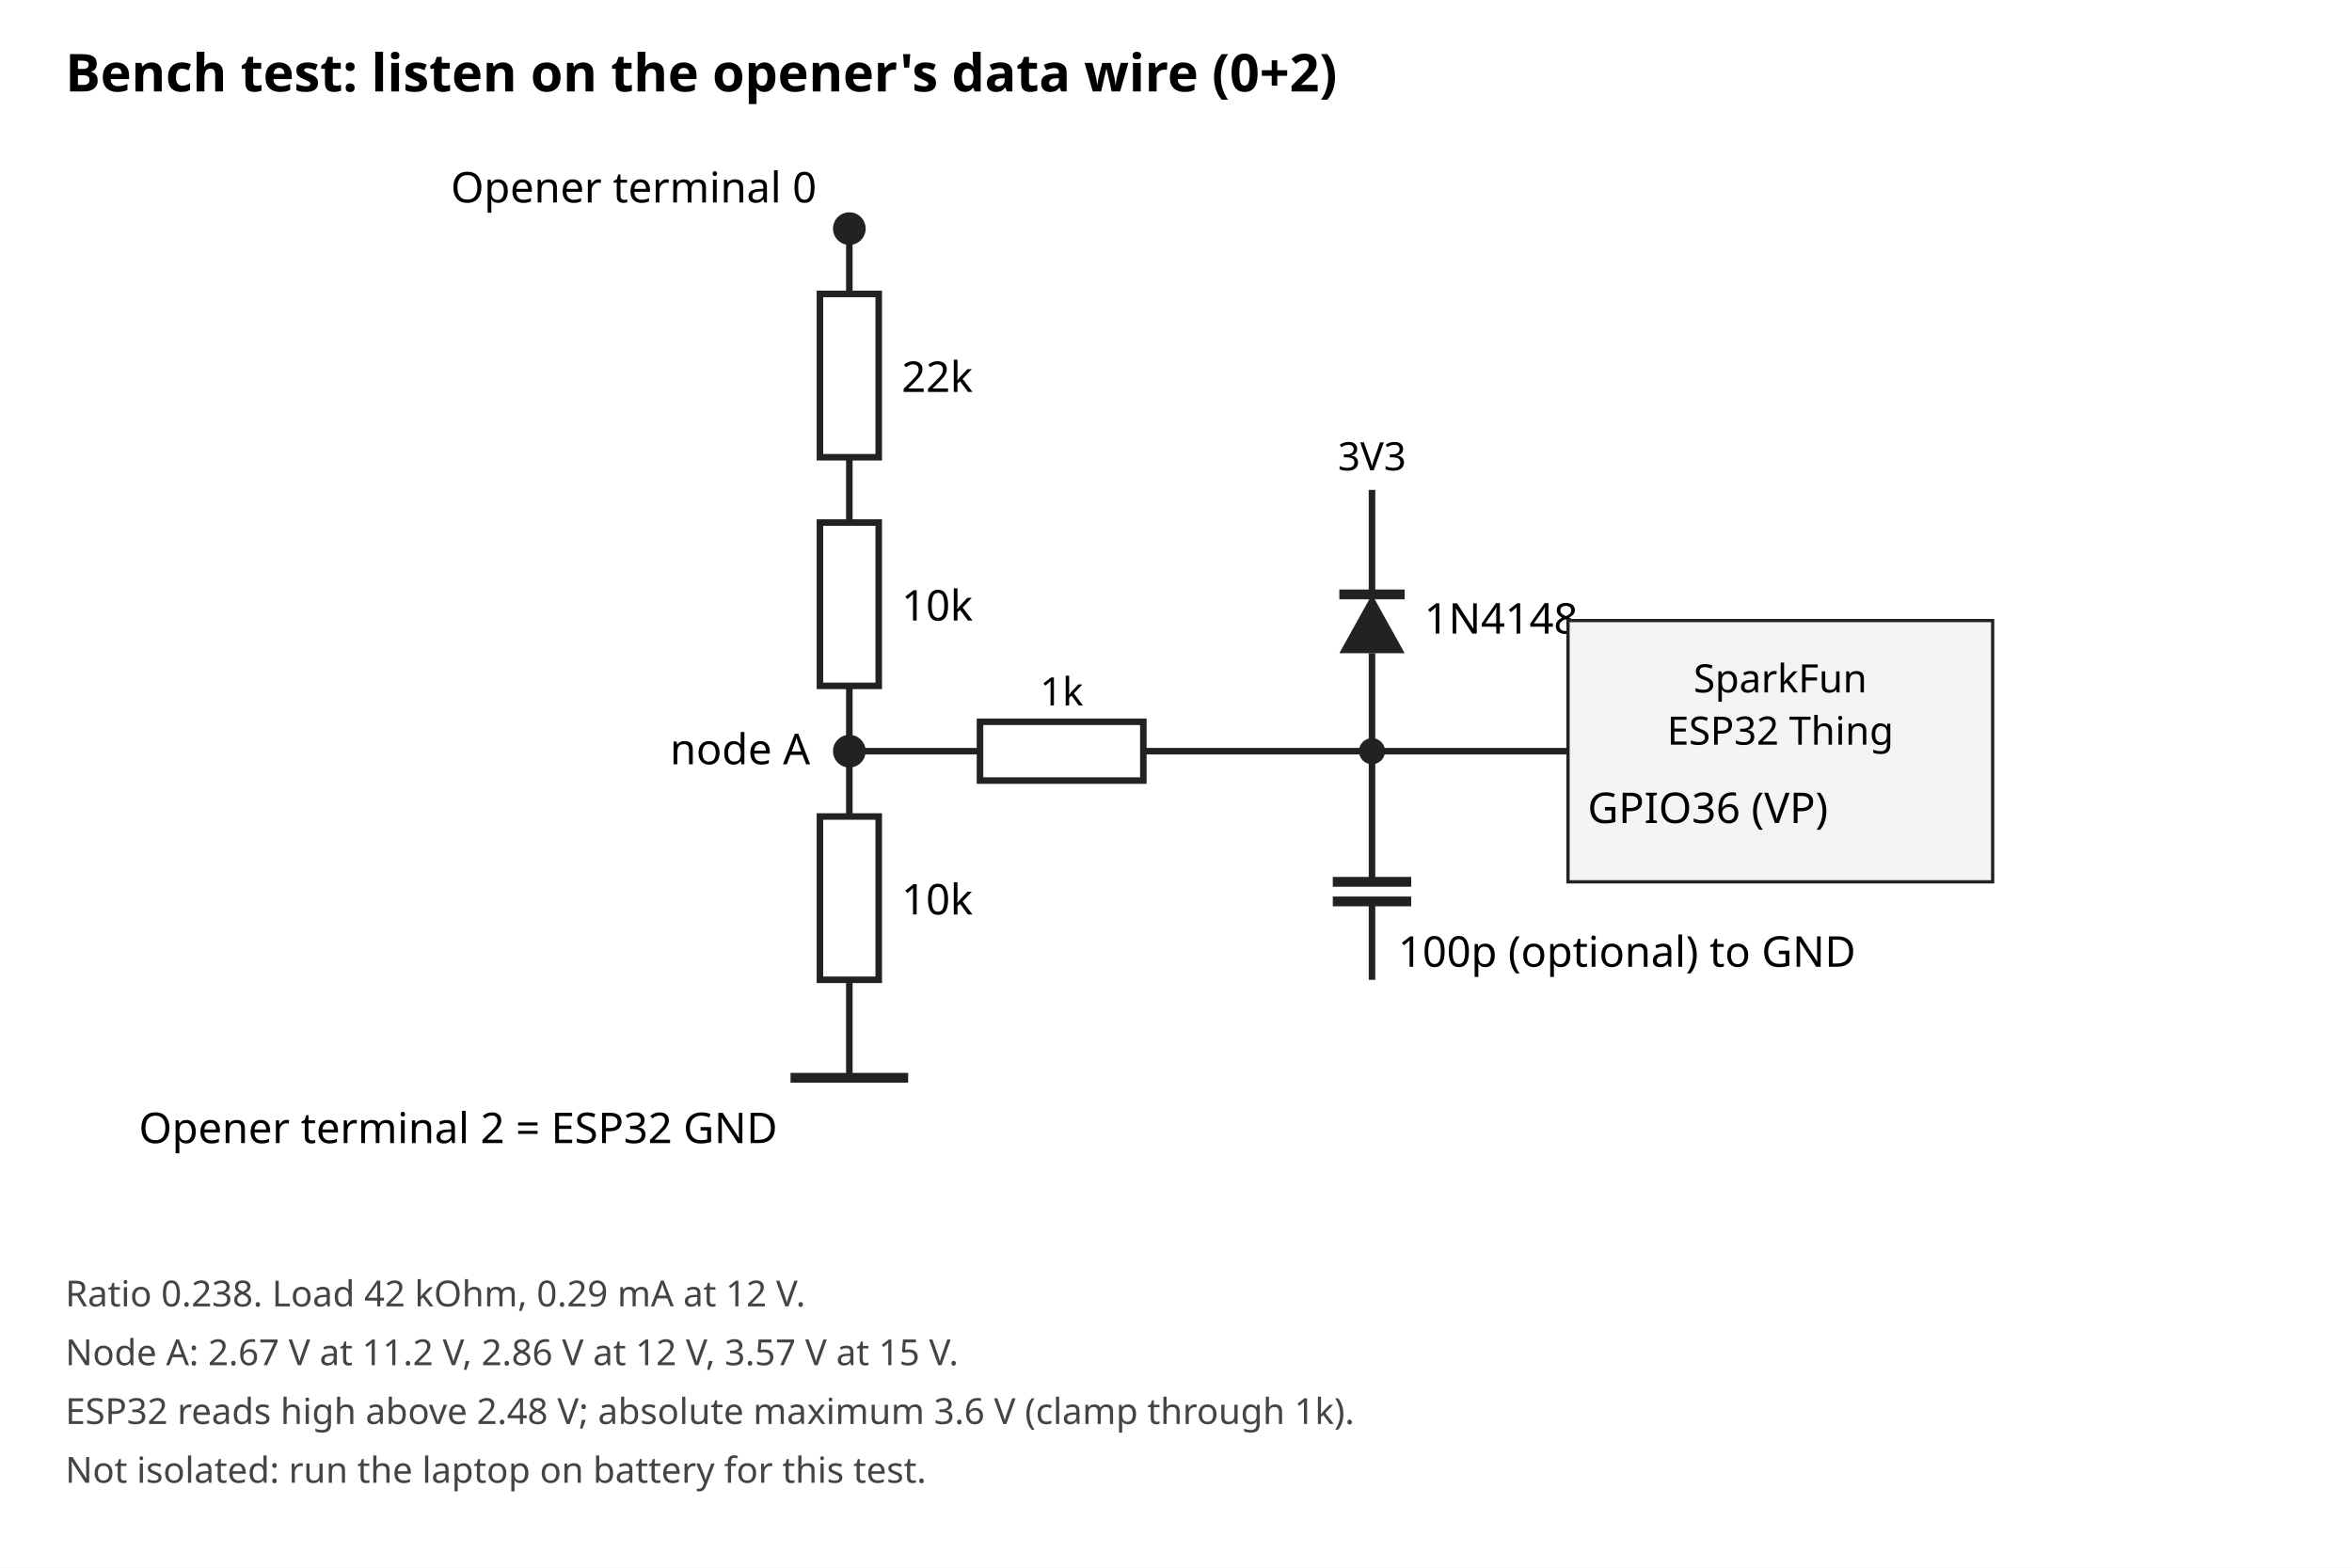
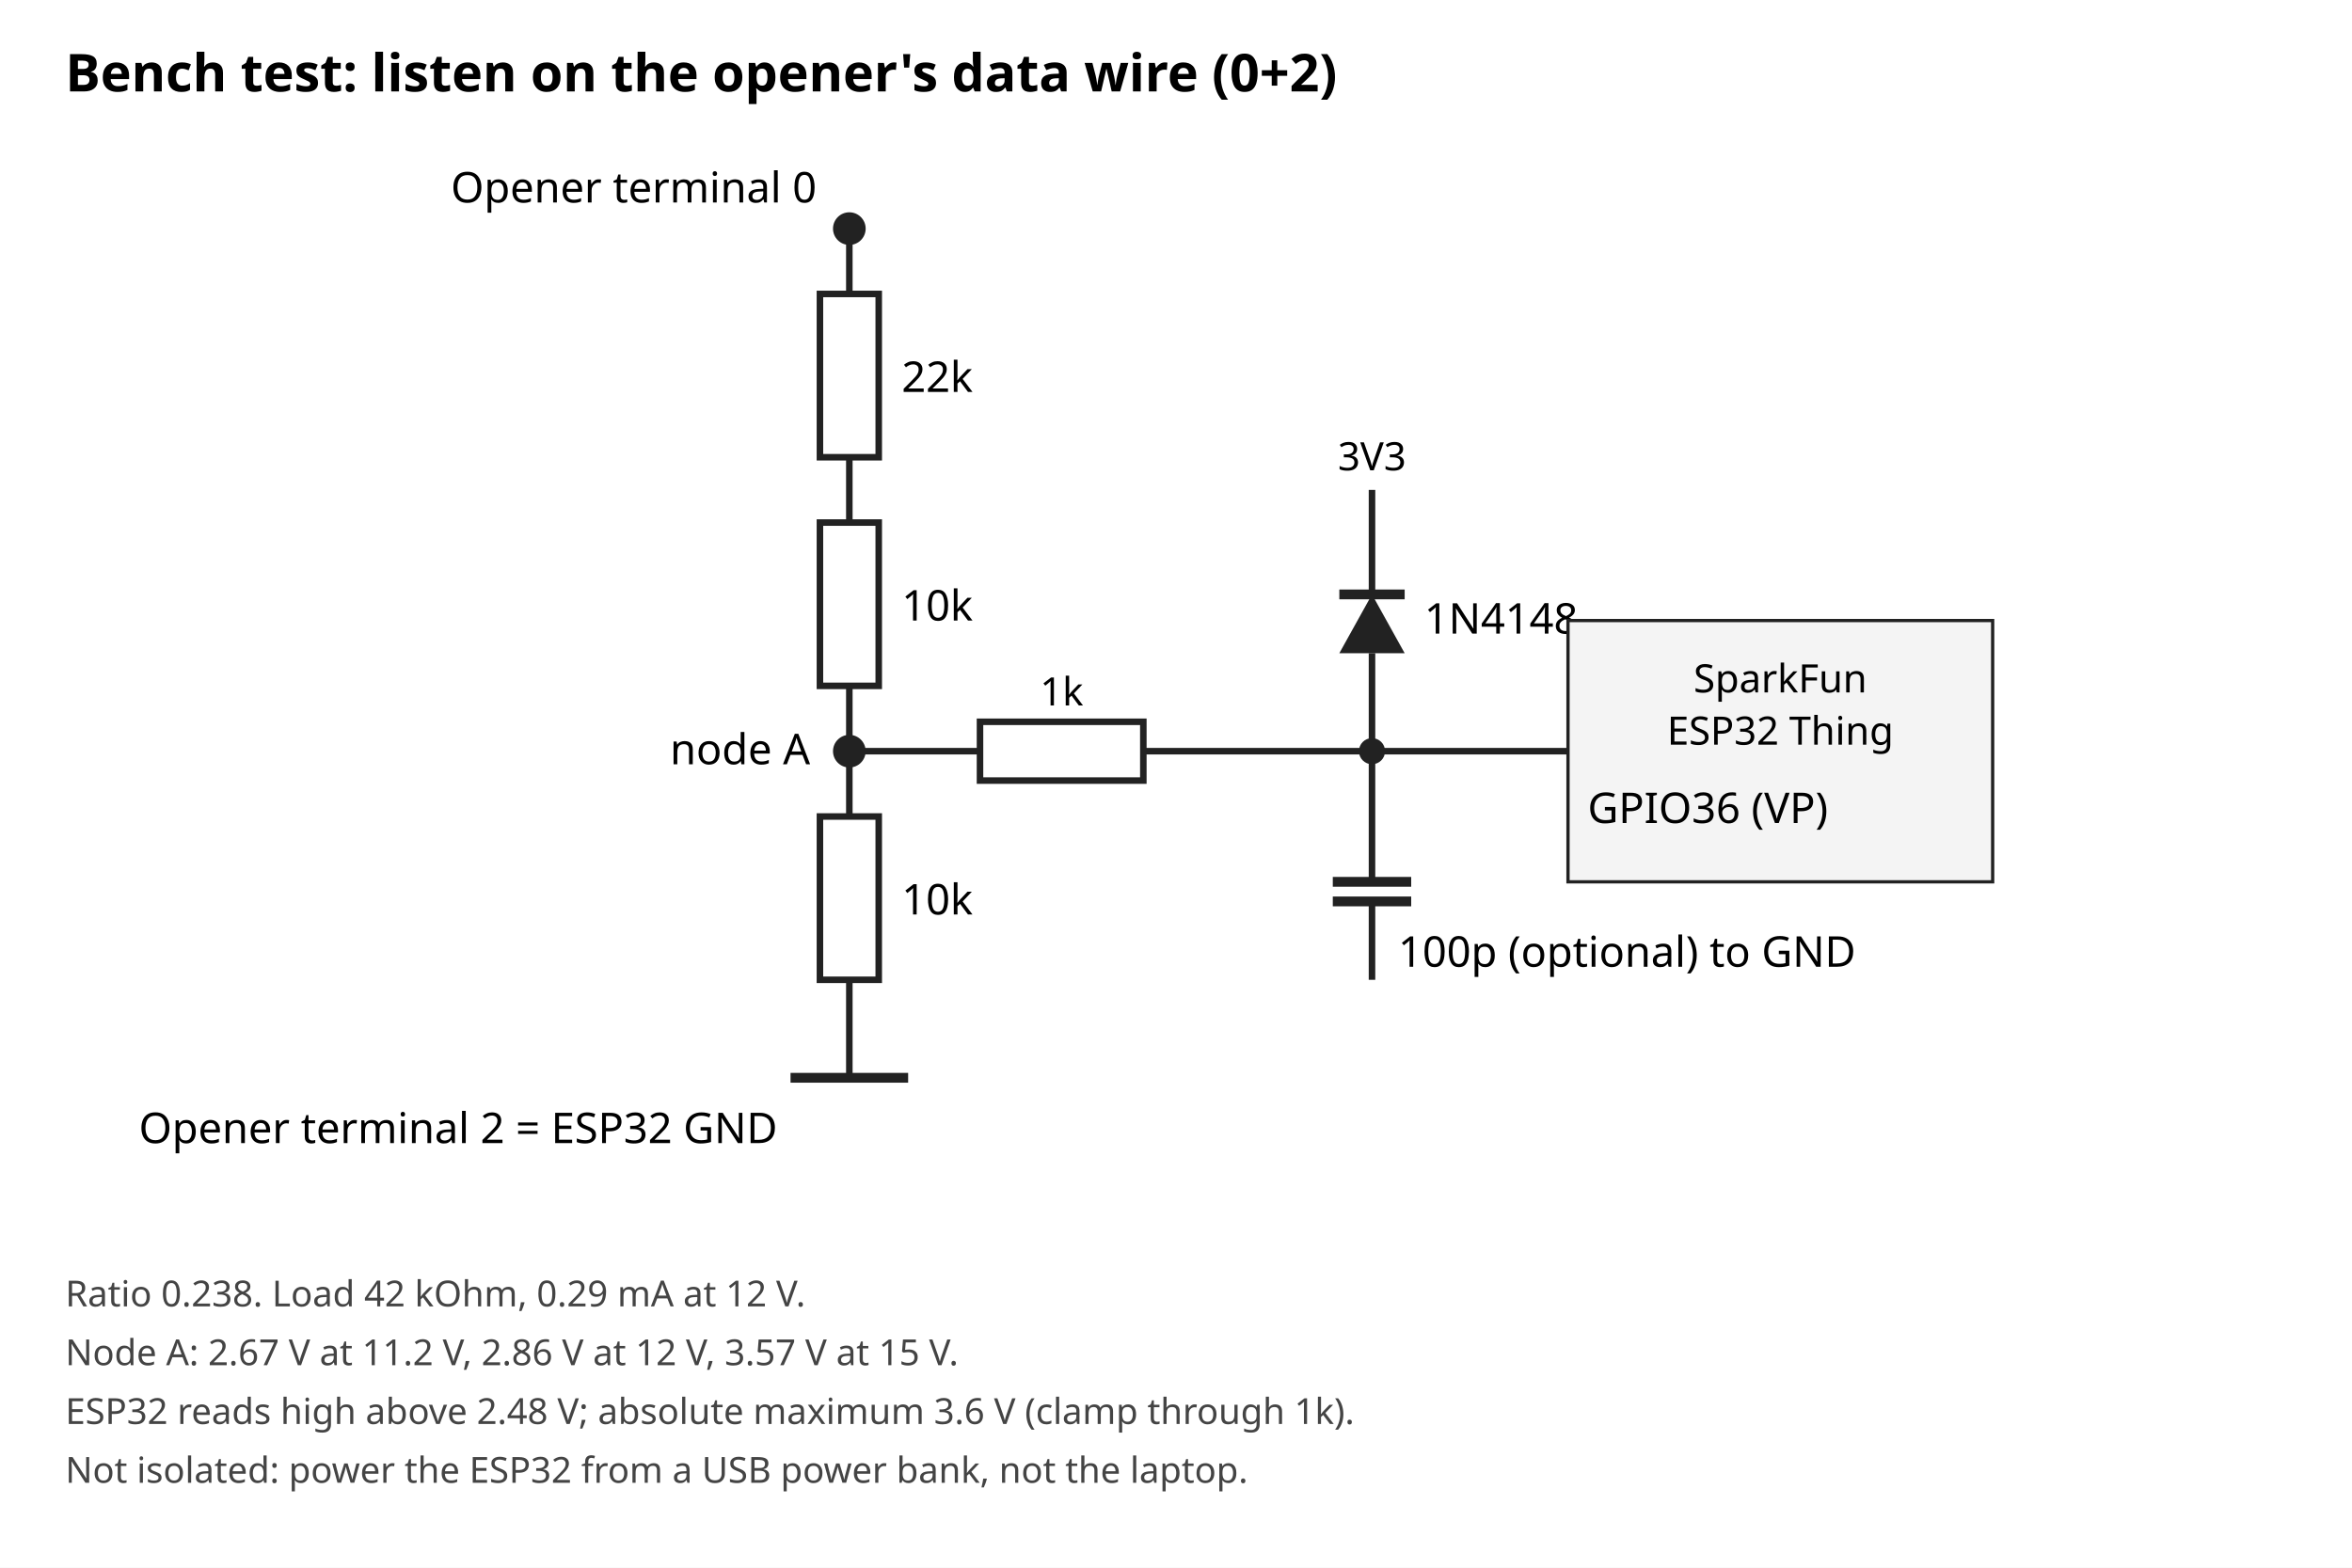
<svg xmlns="http://www.w3.org/2000/svg" viewBox="0 0 720 480" width="720" height="480" font-family="sans-serif" font-size="13">
  <style>.v{font-size:12px;text-anchor:middle}.l{font-size:13px}.s{font-size:11px;fill:#444}.h{font-size:16px;font-weight:bold}</style>
  <rect width="720" height="480" fill="#fff" />
  <text x="20" y="28" class="h">Bench test: listen on the opener's data wire (0+2)</text>
  <text x="250" y="62" class="l" text-anchor="end">Opener terminal 0</text>
  <circle cx="260" cy="70" r="5" fill="#222" />
  <polyline points="260,70 260,90" fill="none" stroke="#222" stroke-width="2" />
  <rect x="251" y="90" width="18" height="50" fill="#fff" stroke="#222" stroke-width="2" />
  <text x="276" y="120" class="l">22k</text>
  <polyline points="260,140 260,160" fill="none" stroke="#222" stroke-width="2" />
  <rect x="251" y="160" width="18" height="50" fill="#fff" stroke="#222" stroke-width="2" />
  <text x="276" y="190" class="l">10k</text>
  <polyline points="260,210 260,230" fill="none" stroke="#222" stroke-width="2" />
  <circle cx="260" cy="230" r="5" fill="#222" />
  <text x="248" y="234" class="l" text-anchor="end">node A</text>
  <polyline points="260,230 260,250" fill="none" stroke="#222" stroke-width="2" />
  <rect x="251" y="250" width="18" height="50" fill="#fff" stroke="#222" stroke-width="2" />
  <text x="276" y="280" class="l">10k</text>
  <polyline points="260,300 260,330" fill="none" stroke="#222" stroke-width="2" />
  <polyline points="242,330 278,330" fill="none" stroke="#222" stroke-width="3" />
  <text x="238" y="350" class="l" text-anchor="end">Opener terminal 2 = ESP32 GND</text>
  <polyline points="260,230 300,230" fill="none" stroke="#222" stroke-width="2" />
  <rect x="300" y="221" width="50" height="18" fill="#fff" stroke="#222" stroke-width="2" />
  <text x="325" y="216" class="v">1k</text>
  <polyline points="350,230 480,230" fill="none" stroke="#222" stroke-width="2" />
  <circle cx="420" cy="230" r="4" fill="#222" />
  <polyline points="420,230 420,200" fill="none" stroke="#222" stroke-width="2" />
  <polygon points="410,200 430,200 420,182" fill="#222" />
  <polyline points="410,182 430,182" fill="none" stroke="#222" stroke-width="3" />
  <polyline points="420,182 420,150" fill="none" stroke="#222" stroke-width="2" />
  <text x="420" y="144" class="v">3V3</text>
  <text x="436" y="194" class="l">1N4148</text>
  <polyline points="420,230 420,270" fill="none" stroke="#222" stroke-width="2" />
  <polyline points="408,270 432,270" fill="none" stroke="#222" stroke-width="3" />
  <polyline points="408,276 432,276" fill="none" stroke="#222" stroke-width="3" />
  <polyline points="420,276 420,300" fill="none" stroke="#222" stroke-width="2" />
  <text x="428" y="296" class="l">100p (optional) to GND</text>
  <rect x="480" y="190" width="130" height="80" fill="#f4f4f4" stroke="#222" />
  <text x="545" y="212" class="v">SparkFun</text>
  <text x="545" y="228" class="v">ESP32 Thing</text>
  <text x="486" y="252" class="l">GPIO36 (VP)</text>
  <text x="20" y="400" class="s">Ratio 0.238. Load 42 kOhm, 0.29 mA at 12 V.</text>
  <text x="20" y="418" class="s">Node A: 2.67 V at 11.2 V, 2.86 V at 12 V, 3.57 V at 15 V.</text>
  <text x="20" y="436" class="s">ESP32 reads high above 2.48 V; absolute maximum 3.6 V (clamp through 1k).</text>
-   <text x="20" y="454" class="s">Not isolated: run the laptop on battery for this test.</text>
+   <text x="20" y="454" class="s">Not isolated: power the ESP32 from a USB power bank, not the laptop.</text>
</svg>
